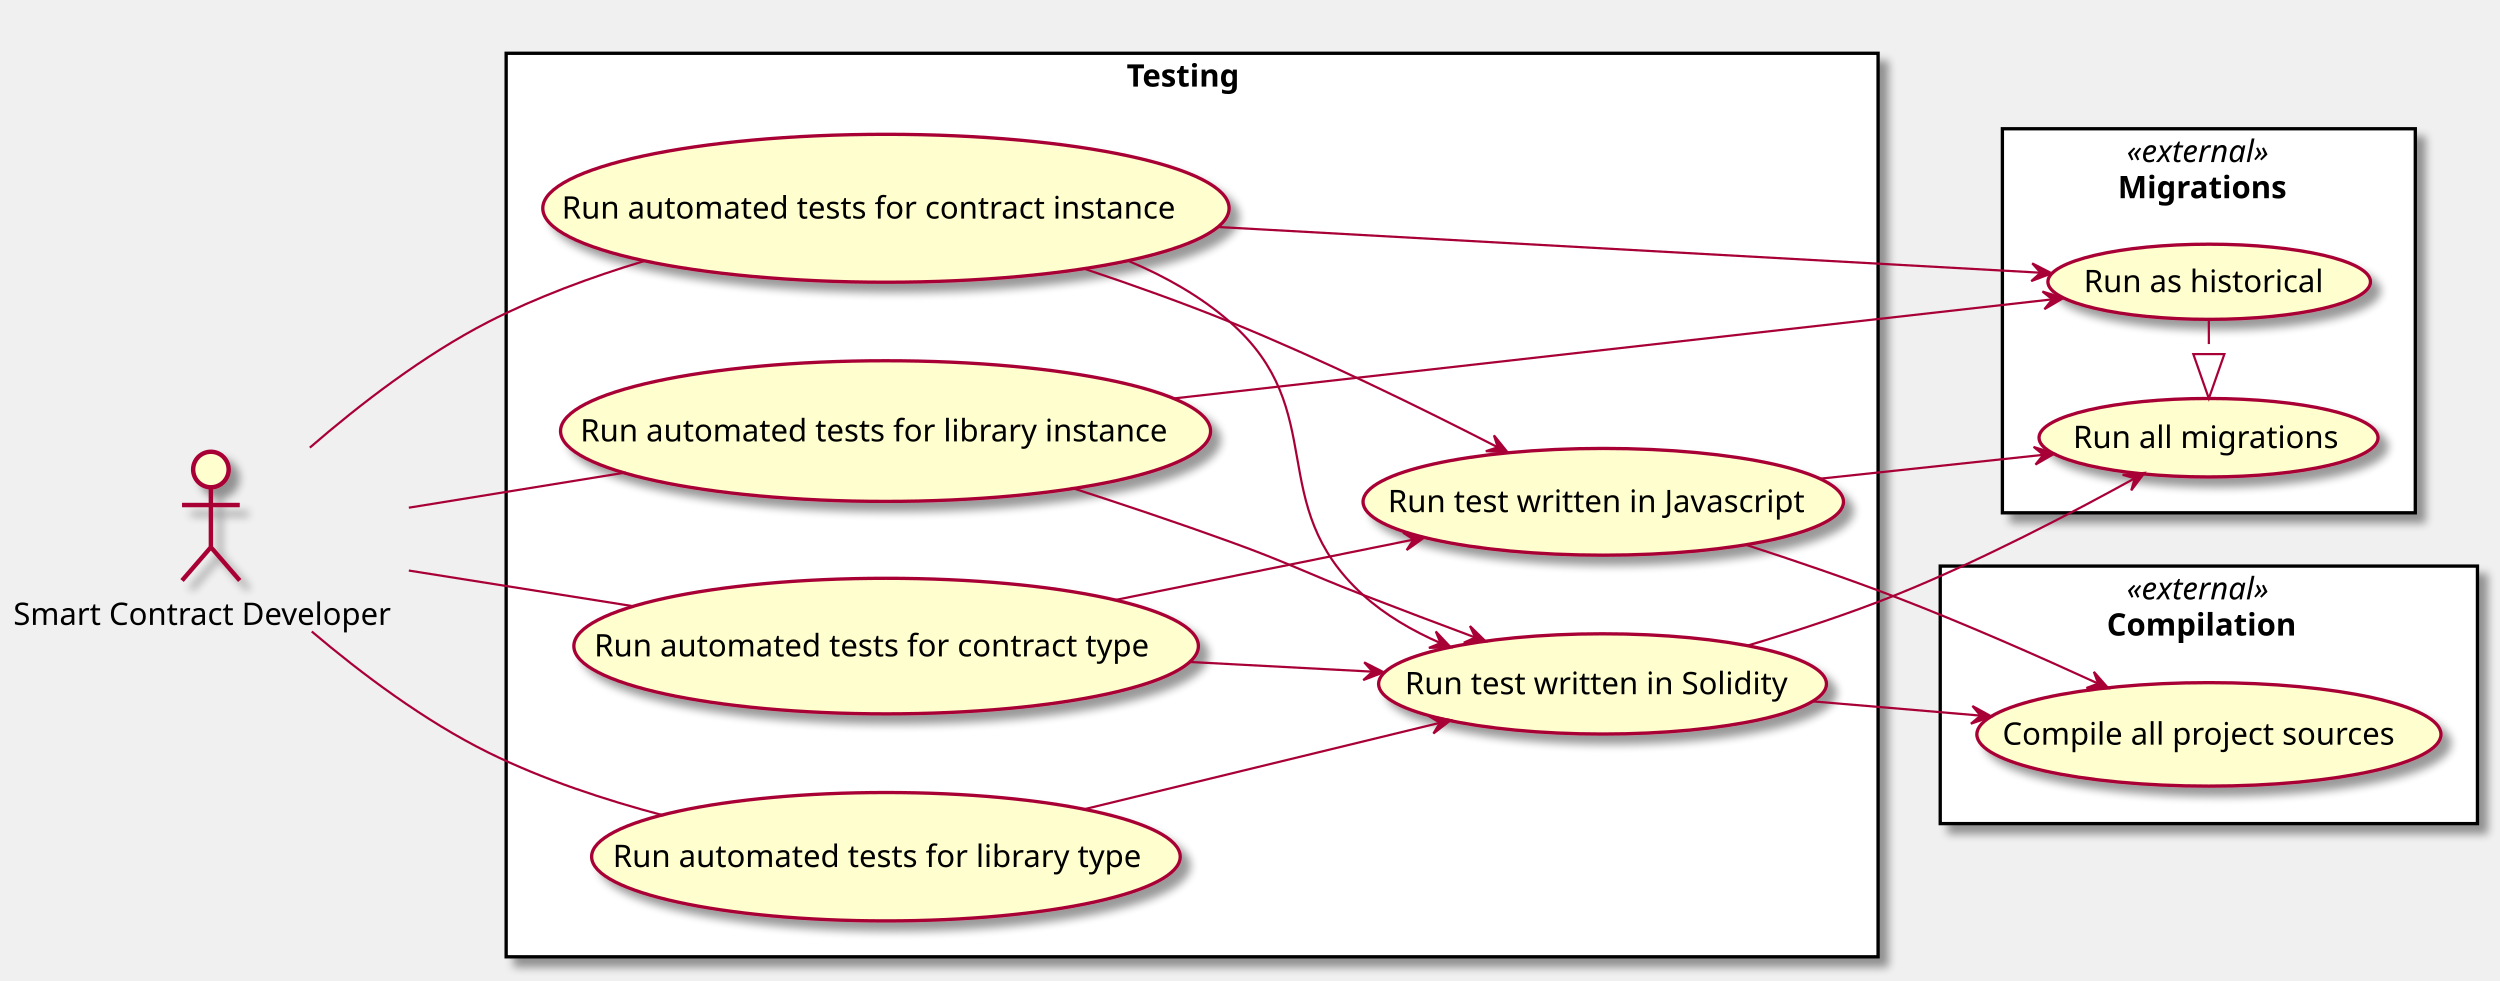
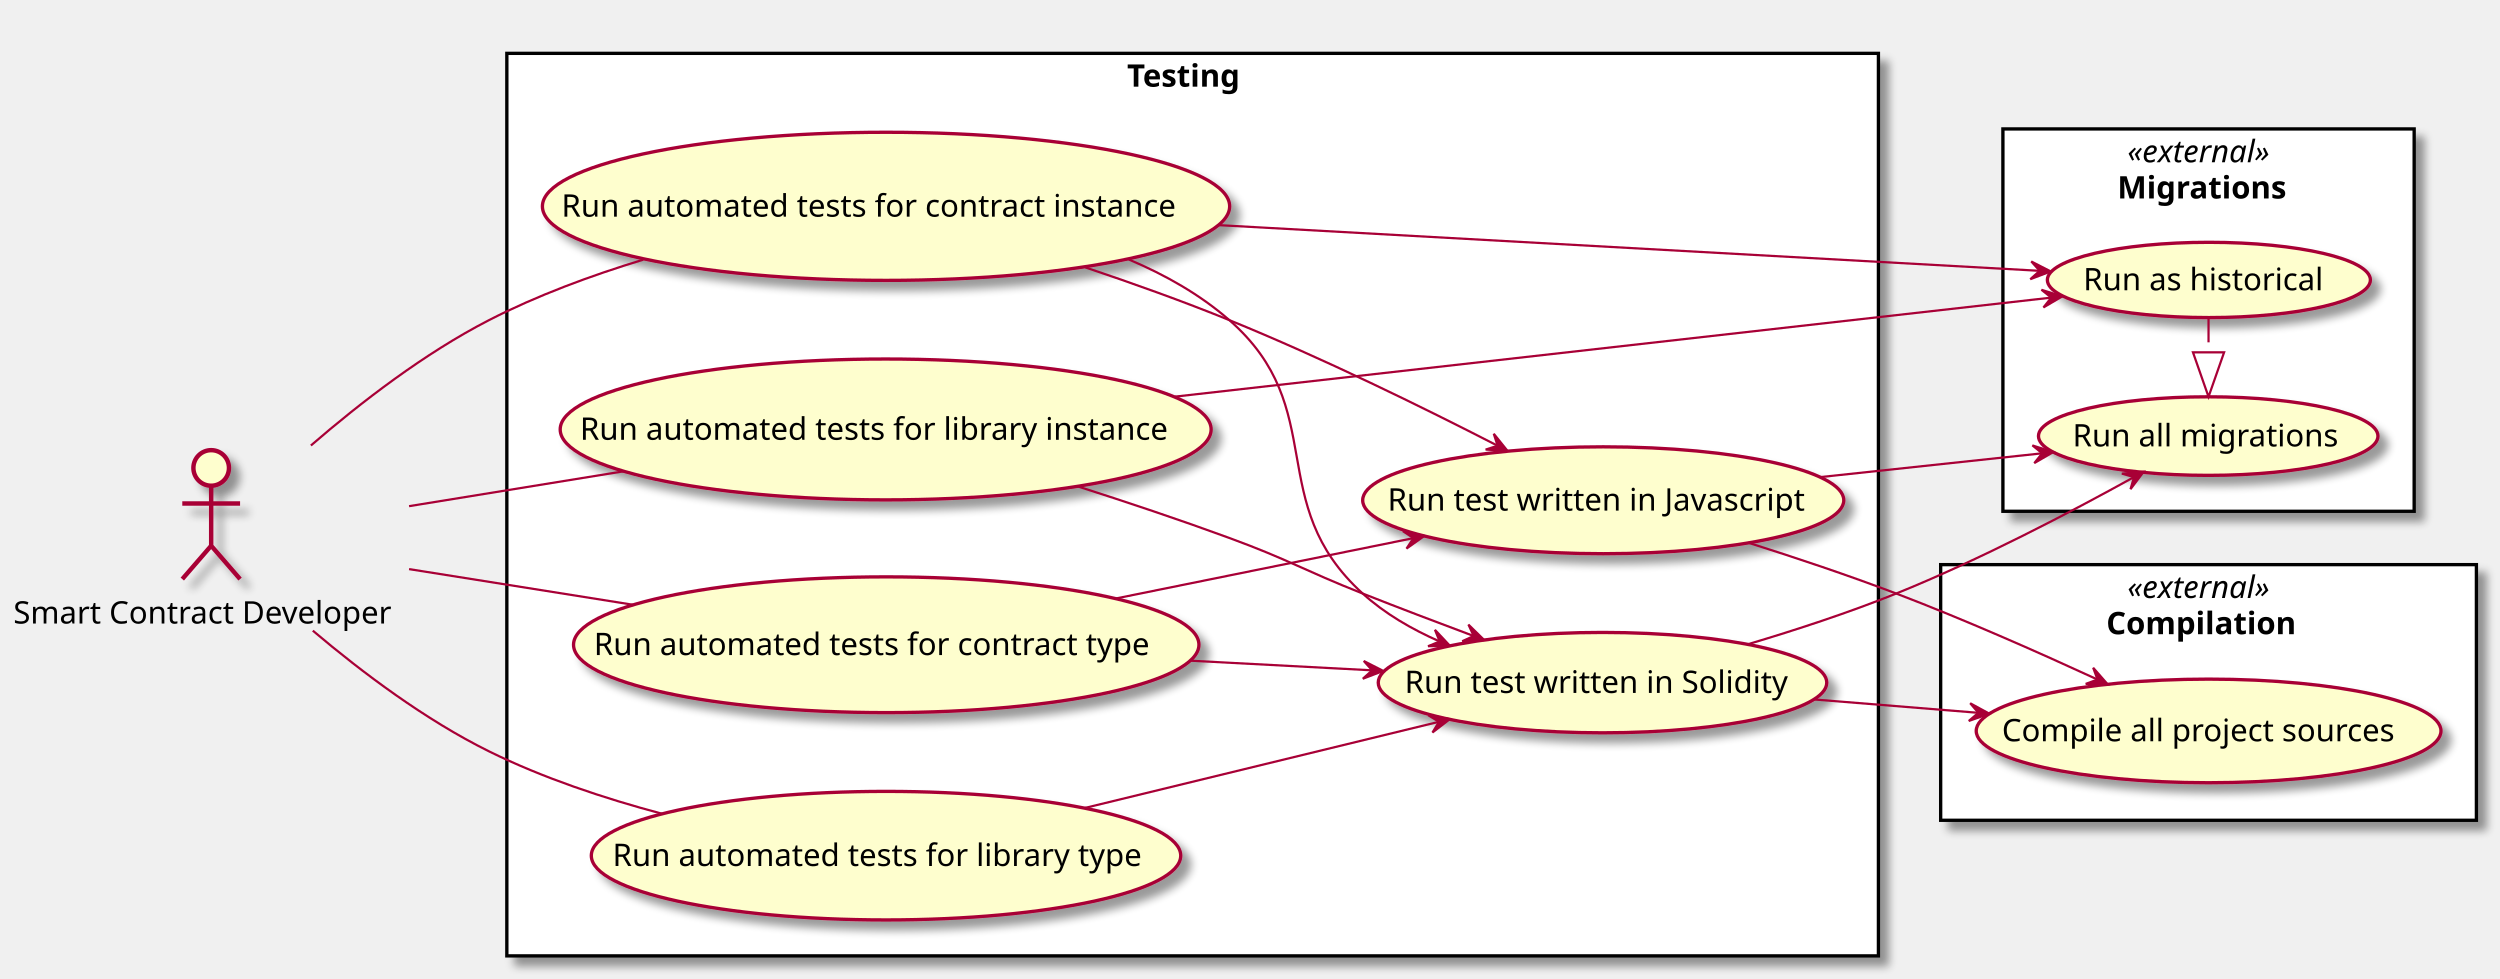
- <svg xmlns="http://www.w3.org/2000/svg" contentScriptType="application/ecmascript" contentStyleType="text/css" height="287.3px" preserveAspectRatio="none" style="width:732px;height:287px;" version="1.1" viewBox="0 0 732 287" width="732.55px" zoomAndPan="magnify">
+ <svg xmlns="http://www.w3.org/2000/svg" contentScriptType="application/ecmascript" contentStyleType="text/css" height="286.65px" preserveAspectRatio="none" style="width:731px;height:286px;" version="1.1" viewBox="0 0 731 286" width="731.25px" zoomAndPan="magnify">
  <defs>
    <filter height="300%" id="f1mqfrtzpjowkv" width="300%" x="-1" y="-1">
      <feGaussianBlur result="blurOut" stdDeviation="1.3" />
      <feColorMatrix in="blurOut" result="blurOut2" type="matrix" values="0 0 0 0 0 0 0 0 0 0 0 0 0 0 0 0 0 0 .4 0" />
      <feOffset dx="2.6" dy="2.6" in="blurOut2" result="blurOut3" />
      <feBlend in="SourceGraphic" in2="blurOut3" mode="normal" />
    </filter>
  </defs>
  <g>
-     <rect fill="#FFFFFF" filter="url(#f1mqfrtzpjowkv)" height="75.4" style="stroke: #000000; stroke-width: 0.975;" width="157.3" x="568.1" y="165.75" />
-     <text fill="#000000" font-family="sans-serif" font-size="9.1" font-style="italic" lengthAdjust="spacingAndGlyphs" textLength="48.1" x="622.7" y="175.497">«external»</text>
-     <text fill="#000000" font-family="sans-serif" font-size="9.1" font-weight="bold" lengthAdjust="spacingAndGlyphs" textLength="59.8" x="616.85" y="186.09">Compilation</text>
-     <rect fill="#FFFFFF" filter="url(#f1mqfrtzpjowkv)" height="112.45" style="stroke: #000000; stroke-width: 0.975;" width="120.9" x="586.3" y="37.7" />
-     <text fill="#000000" font-family="sans-serif" font-size="9.1" font-style="italic" lengthAdjust="spacingAndGlyphs" textLength="48.1" x="622.7" y="47.447">«external»</text>
-     <text fill="#000000" font-family="sans-serif" font-size="9.1" font-weight="bold" lengthAdjust="spacingAndGlyphs" textLength="53.3" x="620.1" y="58.04">Migrations</text>
-     <rect fill="#FFFFFF" filter="url(#f1mqfrtzpjowkv)" height="264.55" style="stroke: #000000; stroke-width: 0.975;" width="401.7" x="148.2" y="15.6" />
-     <text fill="#000000" font-family="sans-serif" font-size="9.1" font-weight="bold" lengthAdjust="spacingAndGlyphs" textLength="38.35" x="329.875" y="25.347">Testing</text>
-     <ellipse cx="646.771" cy="215.024" fill="#FEFECE" filter="url(#f1mqfrtzpjowkv)" rx="67.946" ry="15.149" style="stroke: #A80036; stroke-width: 0.975;" />
-     <text fill="#000000" font-family="sans-serif" font-size="9.1" lengthAdjust="spacingAndGlyphs" textLength="120.9" x="586.321" y="218.046">Compile all project sources</text>
-     <ellipse cx="646.656" cy="128.161" fill="#FEFECE" filter="url(#f1mqfrtzpjowkv)" rx="49.631" ry="11.486" style="stroke: #A80036; stroke-width: 0.975;" />
-     <text fill="#000000" font-family="sans-serif" font-size="9.1" lengthAdjust="spacingAndGlyphs" textLength="79.3" x="607.006" y="131.183">Run all migrations</text>
-     <ellipse cx="646.852" cy="82.505" fill="#FEFECE" filter="url(#f1mqfrtzpjowkv)" rx="47.227" ry="11.005" style="stroke: #A80036; stroke-width: 0.975;" />
-     <text fill="#000000" font-family="sans-serif" font-size="9.1" lengthAdjust="spacingAndGlyphs" textLength="73.45" x="610.127" y="85.527">Run as historical</text>
-     <ellipse cx="259.459" cy="189.172" fill="#FEFECE" filter="url(#f1mqfrtzpjowkv)" rx="91.433" ry="19.847" style="stroke: #A80036; stroke-width: 0.975;" />
-     <text fill="#000000" font-family="sans-serif" font-size="9.1" lengthAdjust="spacingAndGlyphs" textLength="170.95" x="173.983" y="192.193">Run automated tests for contract type</text>
-     <ellipse cx="259.401" cy="60.98" fill="#FEFECE" filter="url(#f1mqfrtzpjowkv)" rx="100.476" ry="21.655" style="stroke: #A80036; stroke-width: 0.975;" />
-     <text fill="#000000" font-family="sans-serif" font-size="9.1" lengthAdjust="spacingAndGlyphs" textLength="189.8" x="164.501" y="64.002">Run automated tests for contract instance</text>
-     <ellipse cx="259.397" cy="250.844" fill="#FEFECE" filter="url(#f1mqfrtzpjowkv)" rx="86.172" ry="18.794" style="stroke: #A80036; stroke-width: 0.975;" />
-     <text fill="#000000" font-family="sans-serif" font-size="9.1" lengthAdjust="spacingAndGlyphs" textLength="159.9" x="179.447" y="253.866">Run automated tests for library type</text>
-     <ellipse cx="259.291" cy="126.218" fill="#FEFECE" filter="url(#f1mqfrtzpjowkv)" rx="95.166" ry="20.593" style="stroke: #A80036; stroke-width: 0.975;" />
-     <text fill="#000000" font-family="sans-serif" font-size="9.1" lengthAdjust="spacingAndGlyphs" textLength="178.75" x="169.916" y="129.24">Run automated tests for library instance</text>
-     <ellipse cx="469.223" cy="200.25" fill="#FEFECE" filter="url(#f1mqfrtzpjowkv)" rx="65.573" ry="14.675" style="stroke: #A80036; stroke-width: 0.975;" />
-     <text fill="#000000" font-family="sans-serif" font-size="9.1" lengthAdjust="spacingAndGlyphs" textLength="115.7" x="411.373" y="203.271">Run test written in Solidity</text>
-     <ellipse cx="469.436" cy="146.927" fill="#FEFECE" filter="url(#f1mqfrtzpjowkv)" rx="70.336" ry="15.627" style="stroke: #A80036; stroke-width: 0.975;" />
-     <text fill="#000000" font-family="sans-serif" font-size="9.1" lengthAdjust="spacingAndGlyphs" textLength="126.1" x="406.386" y="149.949">Run test written in Javascript</text>
-     <ellipse cx="61.75" cy="137.475" fill="#FEFECE" filter="url(#f1mqfrtzpjowkv)" rx="5.2" ry="5.2" style="stroke: #A80036; stroke-width: 1.3;" />
-     <path d="M61.75,142.675 L61.75,160.225 M53.3,147.875 L70.2,147.875 M61.75,160.225 L53.3,169.975 M61.75,160.225 L70.2,169.975 " fill="none" filter="url(#f1mqfrtzpjowkv)" style="stroke: #A80036; stroke-width: 1.3;" />
-     <text fill="#000000" font-family="sans-serif" font-size="9.1" lengthAdjust="spacingAndGlyphs" textLength="115.7" x="3.9" y="182.972">Smart Contract Developer</text>
-     <path d="M646.75,93.748 C646.75,97.031 646.75,100.315 646.75,103.599 " fill="none" id="RunHistorical-RunMigrations" style="stroke: #A80036; stroke-width: 0.65; stroke-dasharray: 7.0,7.0;" />
-     <polygon fill="none" points="651.3,103.675,646.75,116.675,642.2,103.675,651.3,103.675" style="stroke: #A80036; stroke-width: 0.65;" />
-     <path d="M356.682,66.471 C433.301,70.728 537.159,76.498 597.369,79.843 " fill="none" id="TestInstance-RunHistorical" style="stroke: #A80036; stroke-width: 0.65;" />
-     <polygon fill="#A80036" points="600.736,80.03,595.04,77.11,597.491,79.85,594.751,82.302,600.736,80.03" style="stroke: #A80036; stroke-width: 0.65;" />
-     <path d="M343.778,116.65 C422.653,107.754 537.817,94.763 600.802,87.66 " fill="none" id="TestLibraryInstance-RunHistorical" style="stroke: #A80036; stroke-width: 0.65;" />
-     <polygon fill="#A80036" points="604.132,87.284,598.028,85.356,600.903,87.648,598.61,90.523,604.132,87.284" style="stroke: #A80036; stroke-width: 0.65;" />
-     <path d="M530.817,205.366 C546.601,206.705 563.676,208.155 579.726,209.517 " fill="none" id="RunSolidity-CompileAll" style="stroke: #A80036; stroke-width: 0.65;" />
-     <polygon fill="#A80036" points="583.135,209.806,577.525,206.721,579.896,209.531,577.086,211.902,583.135,209.806" style="stroke: #A80036; stroke-width: 0.65;" />
-     <path d="M511.594,189.051 C525.599,184.89 541.193,179.801 555.1,174.2 C579.72,164.285 606.693,150.168 624.831,140.163 " fill="none" id="RunSolidity-RunMigrations" style="stroke: #A80036; stroke-width: 0.65;" />
-     <polygon fill="#A80036" points="627.888,138.47,621.511,139.03,625.045,140.045,624.031,143.579,627.888,138.47" style="stroke: #A80036; stroke-width: 0.65;" />
-     <path d="M511.17,159.515 C525.215,164.055 540.94,169.406 555.1,174.85 C575.072,182.529 597.015,192.208 614.35,200.156 " fill="none" id="RunJavascript-CompileAll" style="stroke: #A80036; stroke-width: 0.65;" />
-     <polygon fill="#A80036" points="617.311,201.518,613.082,196.712,614.358,200.161,610.91,201.437,617.311,201.518" style="stroke: #A80036; stroke-width: 0.65;" />
-     <path d="M532.798,140.174 C554.28,137.875 577.949,135.343 598.074,133.19 " fill="none" id="RunJavascript-RunMigrations" style="stroke: #A80036; stroke-width: 0.65;" />
-     <polygon fill="#A80036" points="601.53,132.82,595.437,130.856,598.299,133.165,595.99,136.027,601.53,132.82" style="stroke: #A80036; stroke-width: 0.65;" />
-     <path d="M348.184,193.82 C366.118,194.77 384.705,195.754 401.754,196.657 " fill="none" id="TestType-RunSolidity" style="stroke: #A80036; stroke-width: 0.65;" />
-     <polygon fill="#A80036" points="405.143,196.837,399.439,193.931,401.898,196.665,399.164,199.124,405.143,196.837" style="stroke: #A80036; stroke-width: 0.65;" />
-     <path d="M326.305,175.724 C354.513,170.012 387.017,163.43 413.837,157.999 " fill="none" id="TestType-RunJavascript" style="stroke: #A80036; stroke-width: 0.65;" />
-     <polygon fill="#A80036" points="417.079,157.343,410.829,155.956,413.894,157.988,411.862,161.053,417.079,157.343" style="stroke: #A80036; stroke-width: 0.65;" />
-     <path d="M330.608,76.489 C341.277,80.984 351.555,86.78 360.1,94.25 C389.865,120.271 369.834,147.619 399.1,174.2 C405.601,180.105 413.569,184.709 421.761,188.285 " fill="none" id="TestInstance-RunSolidity" style="stroke: #A80036; stroke-width: 0.65;" />
-     <polygon fill="#A80036" points="424.787,189.557,420.401,184.894,421.791,188.298,418.387,189.688,424.787,189.557" style="stroke: #A80036; stroke-width: 0.65;" />
-     <path d="M317.643,78.749 C331.666,83.437 346.531,88.741 360.1,94.25 C387.106,105.216 416.825,119.817 438.33,130.861 " fill="none" id="TestInstance-RunJavascript" style="stroke: #A80036; stroke-width: 0.65;" />
-     <polygon fill="#A80036" points="441.442,132.464,437.432,127.473,438.553,130.975,435.05,132.095,441.442,132.464" style="stroke: #A80036; stroke-width: 0.65;" />
-     <path d="M317.015,237.046 C349.786,229.083 390.46,219.2 421.43,211.674 " fill="none" id="TestLibrary-RunSolidity" style="stroke: #A80036; stroke-width: 0.65;" />
-     <polygon fill="#A80036" points="424.775,210.861,418.476,209.717,421.617,211.629,419.705,214.77,424.775,210.861" style="stroke: #A80036; stroke-width: 0.65;" />
-     <path d="M313.732,142.819 C328.804,147.705 345.153,153.191 360.1,158.6 C377.655,164.952 381.689,167.464 399.1,174.2 C409.668,178.288 421.18,182.635 431.74,186.58 " fill="none" id="TestLibraryInstance-RunSolidity" style="stroke: #A80036; stroke-width: 0.65;" />
-     <polygon fill="#A80036" points="434.985,187.791,430.413,183.309,431.94,186.654,428.595,188.181,434.985,187.791" style="stroke: #A80036; stroke-width: 0.65;" />
-     <path d="M119.706,167.059 C140.302,170.332 163.818,174.069 185.577,177.528 " fill="none" id="Developer-TestType" style="stroke: #A80036; stroke-width: 0.65;" />
-     <path d="M90.718,131.069 C105.371,118.382 124.115,103.936 143,94.25 C157.13,87.002 173.068,81.136 188.494,76.471 " fill="none" id="Developer-TestInstance" style="stroke: #A80036; stroke-width: 0.65;" />
-     <path d="M91.275,184.9 C105.845,197.246 124.354,211.147 143,220.35 C158.928,228.212 177.123,234.23 194.293,238.758 " fill="none" id="Developer-TestLibrary" style="stroke: #A80036; stroke-width: 0.65;" />
-     <path d="M119.706,148.652 C139.566,145.43 162.143,141.767 183.239,138.343 " fill="none" id="Developer-TestLibraryInstance" style="stroke: #A80036; stroke-width: 0.65;" />
+     <rect fill="#FFFFFF" filter="url(#f1mqfrtzpjowkv)" height="74.75" style="stroke: #000000; stroke-width: 0.975;" width="156.65" x="567.45" y="165.1" />
+     <text fill="#000000" font-family="sans-serif" font-size="9.1" font-style="italic" lengthAdjust="spacingAndGlyphs" textLength="47.45" x="622.05" y="174.847">«external»</text>
+     <text fill="#000000" font-family="sans-serif" font-size="9.1" font-weight="bold" lengthAdjust="spacingAndGlyphs" textLength="59.8" x="615.875" y="185.44">Compilation</text>
+     <rect fill="#FFFFFF" filter="url(#f1mqfrtzpjowkv)" height="111.8" style="stroke: #000000; stroke-width: 0.975;" width="120.25" x="585.65" y="37.7" />
+     <text fill="#000000" font-family="sans-serif" font-size="9.1" font-style="italic" lengthAdjust="spacingAndGlyphs" textLength="47.45" x="622.05" y="47.447">«external»</text>
+     <text fill="#000000" font-family="sans-serif" font-size="9.1" font-weight="bold" lengthAdjust="spacingAndGlyphs" textLength="53.3" x="619.125" y="58.04">Migrations</text>
+     <rect fill="#FFFFFF" filter="url(#f1mqfrtzpjowkv)" height="263.9" style="stroke: #000000; stroke-width: 0.975;" width="401.05" x="148.2" y="15.6" />
+     <text fill="#000000" font-family="sans-serif" font-size="9.1" font-weight="bold" lengthAdjust="spacingAndGlyphs" textLength="38.35" x="329.55" y="25.347">Testing</text>
+     <ellipse cx="645.796" cy="213.724" fill="#FEFECE" filter="url(#f1mqfrtzpjowkv)" rx="67.946" ry="15.149" style="stroke: #A80036; stroke-width: 0.975;" />
+     <text fill="#000000" font-family="sans-serif" font-size="9.1" lengthAdjust="spacingAndGlyphs" textLength="120.9" x="585.346" y="216.746">Compile all project sources</text>
+     <ellipse cx="645.681" cy="127.511" fill="#FEFECE" filter="url(#f1mqfrtzpjowkv)" rx="49.631" ry="11.486" style="stroke: #A80036; stroke-width: 0.975;" />
+     <text fill="#000000" font-family="sans-serif" font-size="9.1" lengthAdjust="spacingAndGlyphs" textLength="79.3" x="606.031" y="130.533">Run all migrations</text>
+     <ellipse cx="645.877" cy="81.856" fill="#FEFECE" filter="url(#f1mqfrtzpjowkv)" rx="47.227" ry="11.005" style="stroke: #A80036; stroke-width: 0.975;" />
+     <text fill="#000000" font-family="sans-serif" font-size="9.1" lengthAdjust="spacingAndGlyphs" textLength="73.45" x="609.152" y="84.877">Run as historical</text>
+     <ellipse cx="259.134" cy="188.522" fill="#FEFECE" filter="url(#f1mqfrtzpjowkv)" rx="91.433" ry="19.847" style="stroke: #A80036; stroke-width: 0.975;" />
+     <text fill="#000000" font-family="sans-serif" font-size="9.1" lengthAdjust="spacingAndGlyphs" textLength="170.95" x="173.659" y="191.543">Run automated tests for contract type</text>
+     <ellipse cx="259.076" cy="60.33" fill="#FEFECE" filter="url(#f1mqfrtzpjowkv)" rx="100.476" ry="21.655" style="stroke: #A80036; stroke-width: 0.975;" />
+     <text fill="#000000" font-family="sans-serif" font-size="9.1" lengthAdjust="spacingAndGlyphs" textLength="189.8" x="164.176" y="63.352">Run automated tests for contract instance</text>
+     <ellipse cx="259.072" cy="250.194" fill="#FEFECE" filter="url(#f1mqfrtzpjowkv)" rx="86.172" ry="18.794" style="stroke: #A80036; stroke-width: 0.975;" />
+     <text fill="#000000" font-family="sans-serif" font-size="9.1" lengthAdjust="spacingAndGlyphs" textLength="159.9" x="179.122" y="253.216">Run automated tests for library type</text>
+     <ellipse cx="258.966" cy="125.568" fill="#FEFECE" filter="url(#f1mqfrtzpjowkv)" rx="95.166" ry="20.593" style="stroke: #A80036; stroke-width: 0.975;" />
+     <text fill="#000000" font-family="sans-serif" font-size="9.1" lengthAdjust="spacingAndGlyphs" textLength="178.75" x="169.591" y="128.59">Run automated tests for library instance</text>
+     <ellipse cx="468.573" cy="199.6" fill="#FEFECE" filter="url(#f1mqfrtzpjowkv)" rx="65.573" ry="14.675" style="stroke: #A80036; stroke-width: 0.975;" />
+     <text fill="#000000" font-family="sans-serif" font-size="9.1" lengthAdjust="spacingAndGlyphs" textLength="115.7" x="410.723" y="202.621">Run test written in Solidity</text>
+     <ellipse cx="468.786" cy="146.277" fill="#FEFECE" filter="url(#f1mqfrtzpjowkv)" rx="70.336" ry="15.627" style="stroke: #A80036; stroke-width: 0.975;" />
+     <text fill="#000000" font-family="sans-serif" font-size="9.1" lengthAdjust="spacingAndGlyphs" textLength="126.1" x="405.736" y="149.299">Run test written in Javascript</text>
+     <ellipse cx="61.75" cy="136.825" fill="#FEFECE" filter="url(#f1mqfrtzpjowkv)" rx="5.2" ry="5.2" style="stroke: #A80036; stroke-width: 1.3;" />
+     <path d="M61.75,142.025 L61.75,159.575 M53.3,147.225 L70.2,147.225 M61.75,159.575 L53.3,169.325 M61.75,159.575 L70.2,169.325 " fill="none" filter="url(#f1mqfrtzpjowkv)" style="stroke: #A80036; stroke-width: 1.3;" />
+     <text fill="#000000" font-family="sans-serif" font-size="9.1" lengthAdjust="spacingAndGlyphs" textLength="115.7" x="3.9" y="182.322">Smart Contract Developer</text>
+     <path d="M645.775,93.097 C645.775,96.381 645.775,99.665 645.775,102.949 " fill="none" id="RunHistorical-RunMigrations" style="stroke: #A80036; stroke-width: 0.65; stroke-dasharray: 7.0,7.0;" />
+     <polygon fill="none" points="650.325,103.025,645.775,116.025,641.225,103.025,650.325,103.025" style="stroke: #A80036; stroke-width: 0.65;" />
+     <path d="M356.443,65.835 C432.827,70.086 536.21,75.839 596.283,79.182 " fill="none" id="TestInstance-RunHistorical" style="stroke: #A80036; stroke-width: 0.65;" />
+     <polygon fill="#A80036" points="599.643,79.369,593.946,76.449,596.398,79.189,593.657,81.641,599.643,79.369" style="stroke: #A80036; stroke-width: 0.65;" />
+     <path d="M343.55,115.974 C422.202,107.087 536.841,94.134 599.7,87.032 " fill="none" id="TestLibraryInstance-RunHistorical" style="stroke: #A80036; stroke-width: 0.65;" />
+     <polygon fill="#A80036" points="603.024,86.657,596.919,84.73,599.795,87.022,597.504,89.897,603.024,86.657" style="stroke: #A80036; stroke-width: 0.65;" />
+     <path d="M530.548,204.532 C546,205.788 562.666,207.143 578.373,208.421 " fill="none" id="RunSolidity-CompileAll" style="stroke: #A80036; stroke-width: 0.65;" />
+     <polygon fill="#A80036" points="581.71,208.692,576.089,205.628,578.47,208.429,575.669,210.811,581.71,208.692" style="stroke: #A80036; stroke-width: 0.65;" />
+     <path d="M511.166,188.349 C525.115,184.2 540.618,179.132 554.45,173.55 C578.915,163.677 605.699,149.615 623.767,139.613 " fill="none" id="RunSolidity-RunMigrations" style="stroke: #A80036; stroke-width: 0.65;" />
+     <polygon fill="#A80036" points="626.813,137.92,620.436,138.49,623.972,139.499,622.963,143.035,626.813,137.92" style="stroke: #A80036; stroke-width: 0.65;" />
+     <path d="M511.189,158.69 C525.069,163.075 540.524,168.241 554.45,173.55 C574.226,181.089 595.903,190.674 613.103,198.604 " fill="none" id="RunJavascript-CompileAll" style="stroke: #A80036; stroke-width: 0.65;" />
+     <polygon fill="#A80036" points="616.261,200.064,612.043,195.249,613.311,198.7,609.86,199.969,616.261,200.064" style="stroke: #A80036; stroke-width: 0.65;" />
+     <path d="M532.032,139.524 C553.381,137.236 576.894,134.715 596.926,132.567 " fill="none" id="RunJavascript-RunMigrations" style="stroke: #A80036; stroke-width: 0.65;" />
+     <polygon fill="#A80036" points="600.365,132.198,594.272,130.237,597.134,132.545,594.826,135.407,600.365,132.198" style="stroke: #A80036; stroke-width: 0.65;" />
+     <path d="M348.024,193.186 C365.802,194.129 384.209,195.105 401.108,196.002 " fill="none" id="TestType-RunSolidity" style="stroke: #A80036; stroke-width: 0.65;" />
+     <polygon fill="#A80036" points="404.468,196.18,398.764,193.273,401.222,196.008,398.488,198.466,404.468,196.18" style="stroke: #A80036; stroke-width: 0.65;" />
+     <path d="M326.163,175.016 C354.255,169.319 386.571,162.765 413.256,157.353 " fill="none" id="TestType-RunJavascript" style="stroke: #A80036; stroke-width: 0.65;" />
+     <polygon fill="#A80036" points="416.482,156.698,410.232,155.312,413.296,157.344,411.264,160.408,416.482,156.698" style="stroke: #A80036; stroke-width: 0.65;" />
+     <path d="M330.055,75.869 C340.69,80.36 350.934,86.148 359.45,93.6 C389.202,119.635 369.184,146.969 398.45,173.55 C404.909,179.416 412.815,183.998 420.95,187.565 " fill="none" id="TestInstance-RunSolidity" style="stroke: #A80036; stroke-width: 0.65;" />
+     <polygon fill="#A80036" points="423.956,188.833,419.577,184.163,420.962,187.57,417.555,188.954,423.956,188.833" style="stroke: #A80036; stroke-width: 0.65;" />
+     <path d="M317.39,78.2 C331.292,82.867 346.007,88.134 359.45,93.6 C386.45,104.579 416.171,119.178 437.677,130.219 " fill="none" id="TestInstance-RunJavascript" style="stroke: #A80036; stroke-width: 0.65;" />
+     <polygon fill="#A80036" points="440.789,131.821,436.778,126.832,437.899,130.334,434.398,131.456,440.789,131.821" style="stroke: #A80036; stroke-width: 0.65;" />
+     <path d="M317.152,236.262 C349.688,228.343 389.888,218.561 420.604,211.085 " fill="none" id="TestLibrary-RunSolidity" style="stroke: #A80036; stroke-width: 0.65;" />
+     <polygon fill="#A80036" points="423.923,210.277,417.624,209.135,420.765,211.046,418.854,214.187,423.923,210.277" style="stroke: #A80036; stroke-width: 0.65;" />
+     <path d="M314.856,142.134 C329.441,146.797 345.112,152.036 359.45,157.3 C377.077,163.772 380.986,166.65 398.45,173.55 C408.881,177.671 420.254,181.994 430.725,185.905 " fill="none" id="TestLibraryInstance-RunSolidity" style="stroke: #A80036; stroke-width: 0.65;" />
+     <polygon fill="#A80036" points="433.944,187.105,429.371,182.625,430.899,185.969,427.554,187.497,433.944,187.105" style="stroke: #A80036; stroke-width: 0.65;" />
+     <path d="M119.611,166.409 C140.06,169.664 163.393,173.378 185.015,176.821 " fill="none" id="Developer-TestType" style="stroke: #A80036; stroke-width: 0.65;" />
+     <path d="M90.906,130.265 C105.533,117.618 124.198,103.252 143,93.6 C156.998,86.414 172.775,80.583 188.063,75.933 " fill="none" id="Developer-TestInstance" style="stroke: #A80036; stroke-width: 0.65;" />
+     <path d="M91.463,184.402 C106.006,196.708 124.437,210.53 143,219.7 C158.698,227.455 176.603,233.418 193.548,237.929 " fill="none" id="Developer-TestLibrary" style="stroke: #A80036; stroke-width: 0.65;" />
+     <path d="M119.611,148.002 C139.326,144.798 161.721,141.159 182.679,137.752 " fill="none" id="Developer-TestLibraryInstance" style="stroke: #A80036; stroke-width: 0.65;" />
  </g>
</svg>
